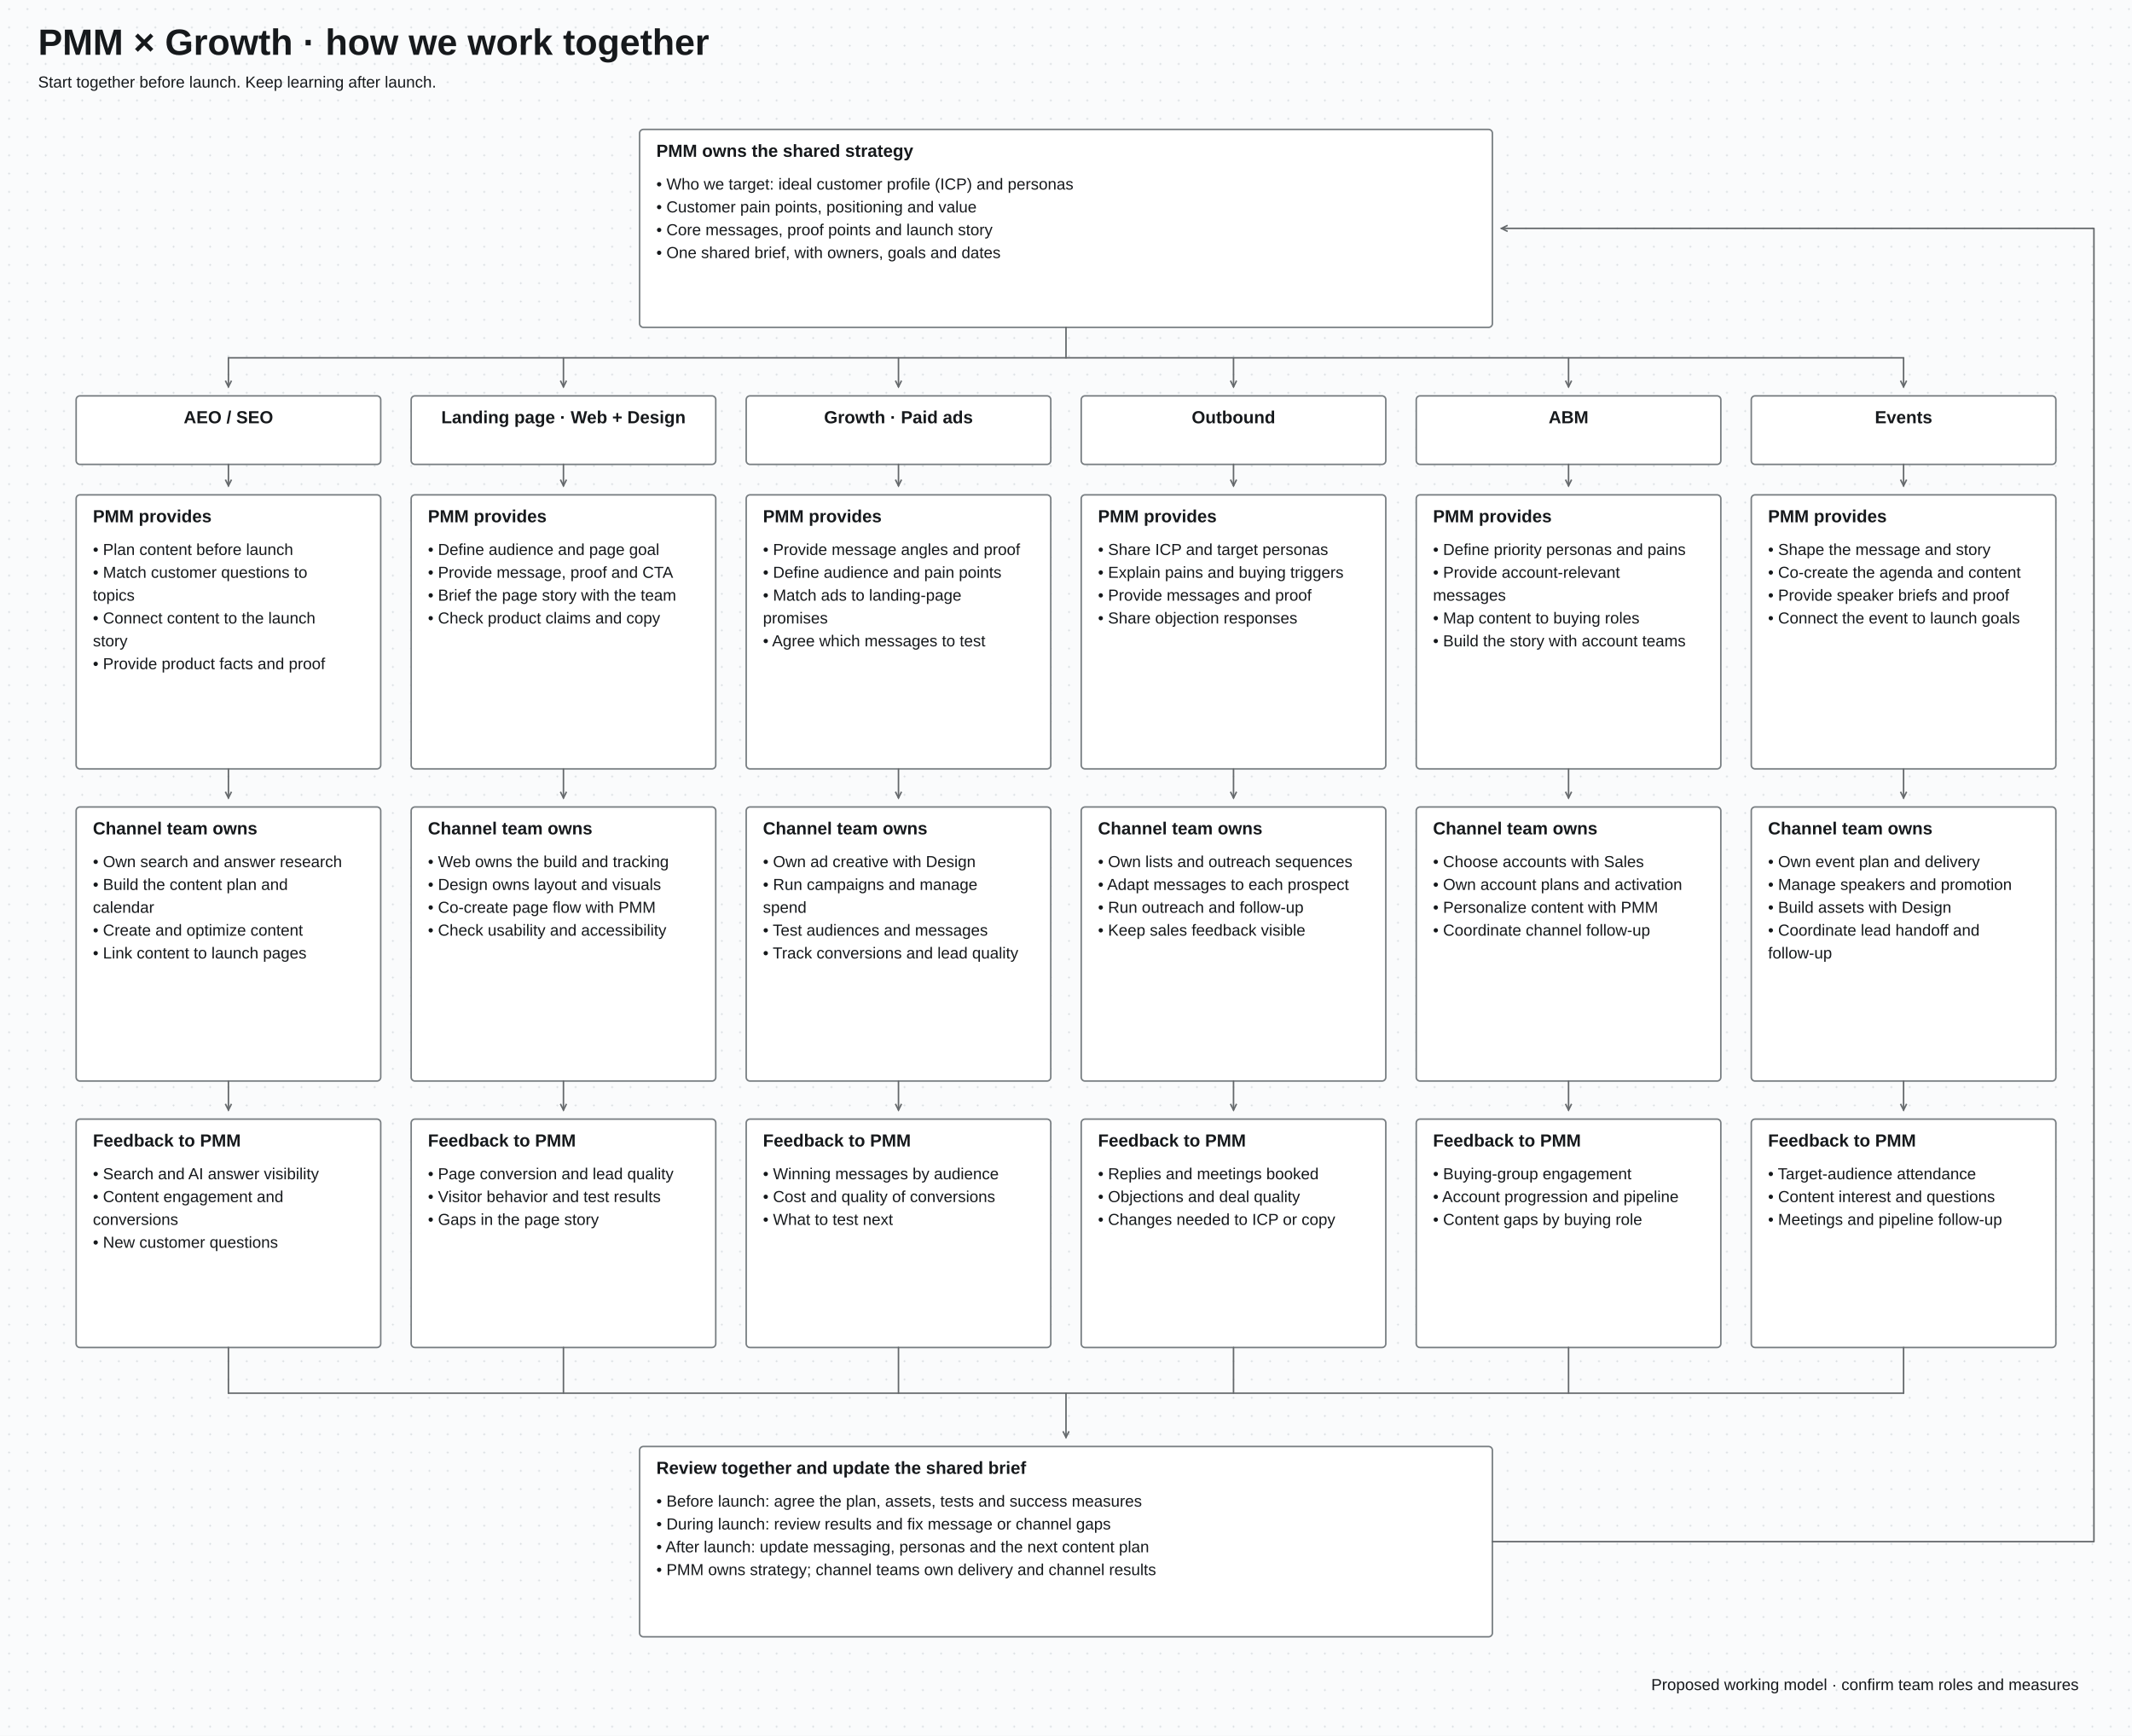
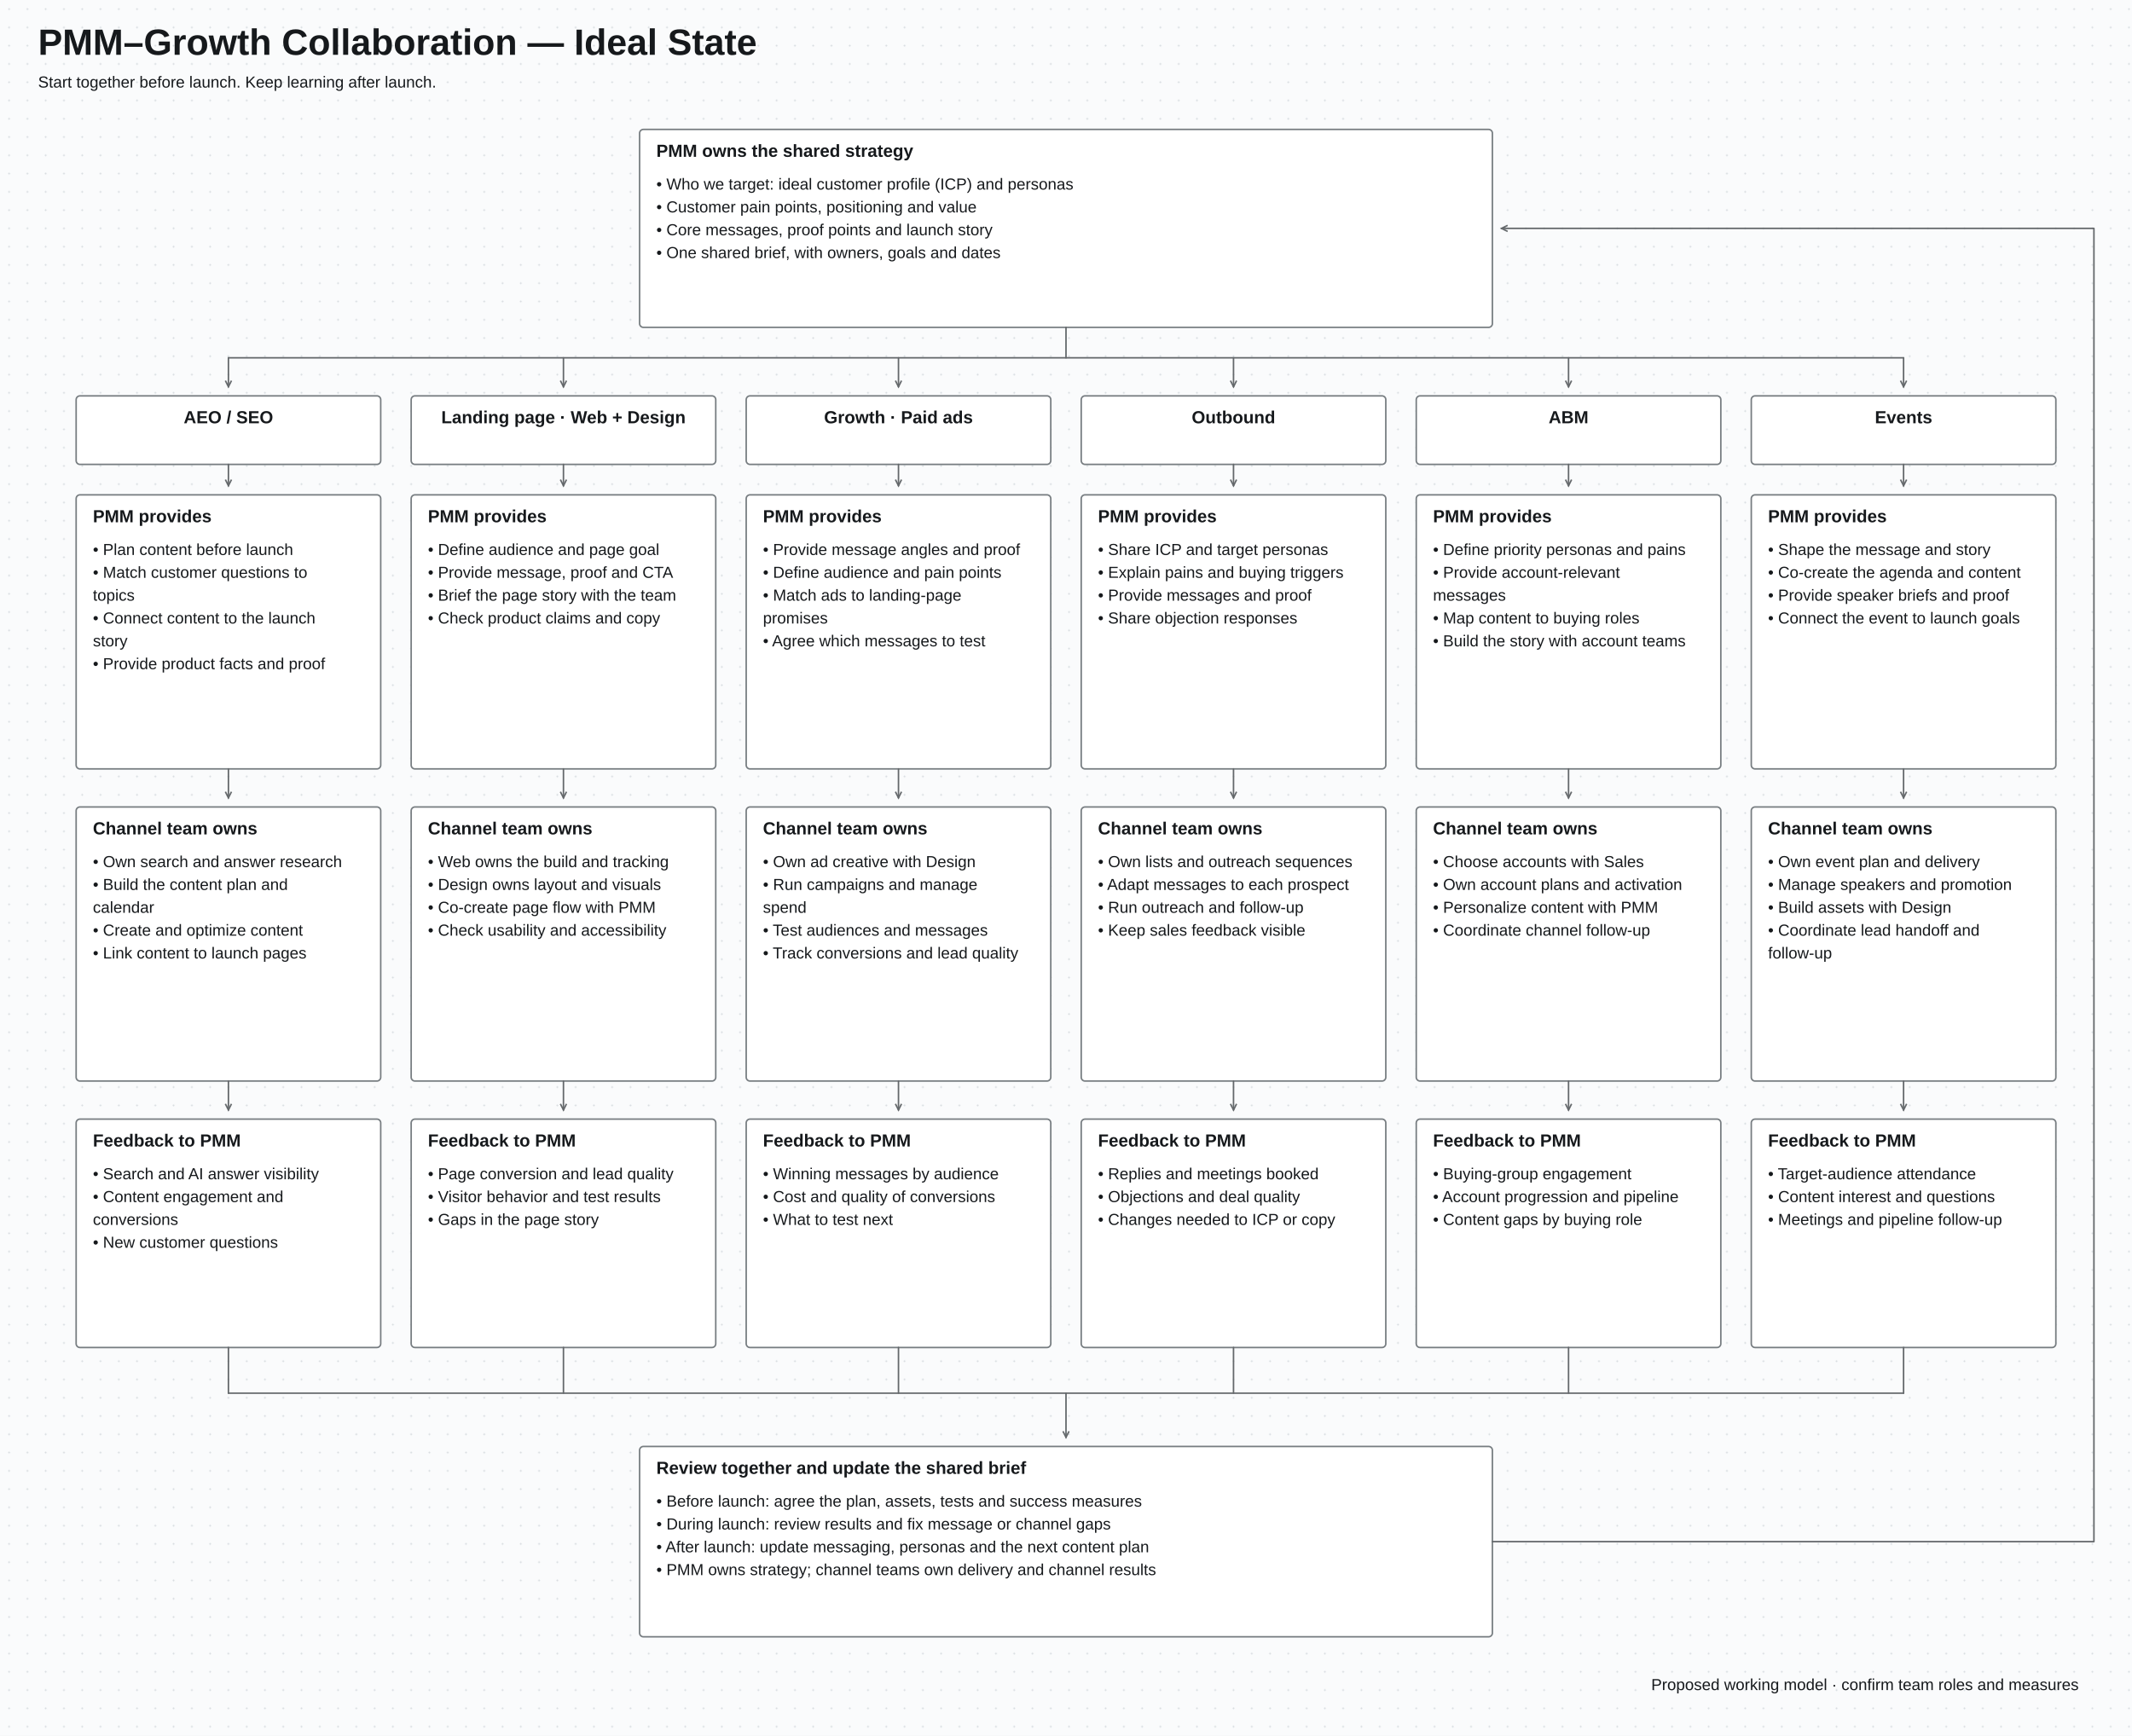
<svg xmlns="http://www.w3.org/2000/svg" width="2800" height="2280" viewBox="0 0 2800 2280" role="img" aria-labelledby="title desc">
  <defs>
    <pattern id="dots" width="24" height="24" patternUnits="userSpaceOnUse">
      <circle cx="12" cy="12" r="1.2" fill="#d8dde1" />
    </pattern>
    <marker id="arrow" markerWidth="12" markerHeight="12" refX="9" refY="5" orient="auto" markerUnits="userSpaceOnUse">
      <path d="M1 1 L9 5 L1 9" fill="none" stroke="#64686b" stroke-width="2" />
    </marker>
  </defs>
  <style>text{font-family:Arial,Helvetica,sans-serif;fill:#16191c}.heading{font-weight:700;font-size:23px}.body{font-size:21px}.wire{fill:none;stroke:#64686b;stroke-width:2;stroke-linejoin:round;stroke-linecap:round}.card{fill:#fff;stroke:#777d81;stroke-width:2}</style>
  <rect width="2800" height="2280" fill="#fafbfc" />
  <rect width="2800" height="2280" fill="url(#dots)" />
-   <text x="50" y="72" font-family="Arial,Helvetica,sans-serif" font-size="48" font-weight="700" text-anchor="start">PMM × Growth · how we work together</text>
+   <text x="50" y="72" font-family="Arial,Helvetica,sans-serif" font-size="48" font-weight="700" text-anchor="start">PMM–Growth Collaboration — Ideal State</text>
  <text x="50" y="115" class="body" text-anchor="start">Start together before launch. Keep learning after launch.</text>
  <rect class="card" x="840.0" y="170" width="1120" height="260" rx="5" />
  <text x="862.0" y="206" class="heading" text-anchor="start">PMM owns the shared strategy</text>
  <text x="862.0" y="249" class="body" text-anchor="start">• Who we target: ideal customer profile (ICP) and personas</text>
  <text x="862.0" y="279" class="body" text-anchor="start">• Customer pain points, positioning and value</text>
  <text x="862.0" y="309" class="body" text-anchor="start">• Core messages, proof points and launch story</text>
  <text x="862.0" y="339" class="body" text-anchor="start">• One shared brief, with owners, goals and dates</text>
  <path class="wire" d="M 1400 430 V 470" />
  <path class="wire" d="M 300 470 H 2500" />
  <path class="wire" d="M 300 470 V 508" marker-end="url(#arrow)" />
  <path class="wire" d="M 740 470 V 508" marker-end="url(#arrow)" />
  <path class="wire" d="M 1180 470 V 508" marker-end="url(#arrow)" />
  <path class="wire" d="M 1620 470 V 508" marker-end="url(#arrow)" />
  <path class="wire" d="M 2060 470 V 508" marker-end="url(#arrow)" />
  <path class="wire" d="M 2500 470 V 508" marker-end="url(#arrow)" />
  <rect class="card" x="100.0" y="520" width="400" height="90" rx="5" />
  <text x="300" y="556" class="heading" text-anchor="middle">AEO / SEO</text>
  <path class="wire" d="M 300 610 V 638" marker-end="url(#arrow)" />
  <rect class="card" x="100.0" y="650" width="400" height="360" rx="5" />
  <text x="122.0" y="686" class="heading" text-anchor="start">PMM provides</text>
  <text x="122.0" y="729" class="body" text-anchor="start">• Plan content before launch</text>
  <text x="122.0" y="759" class="body" text-anchor="start">• Match customer questions to</text>
  <text x="122.0" y="789" class="body" text-anchor="start">  topics</text>
  <text x="122.0" y="819" class="body" text-anchor="start">• Connect content to the launch</text>
  <text x="122.0" y="849" class="body" text-anchor="start">  story</text>
  <text x="122.0" y="879" class="body" text-anchor="start">• Provide product facts and proof</text>
  <path class="wire" d="M 300 1010 V 1048" marker-end="url(#arrow)" />
  <rect class="card" x="100.0" y="1060" width="400" height="360" rx="5" />
  <text x="122.0" y="1096" class="heading" text-anchor="start">Channel team owns</text>
  <text x="122.0" y="1139" class="body" text-anchor="start">• Own search and answer research</text>
  <text x="122.0" y="1169" class="body" text-anchor="start">• Build the content plan and</text>
  <text x="122.0" y="1199" class="body" text-anchor="start">  calendar</text>
  <text x="122.0" y="1229" class="body" text-anchor="start">• Create and optimize content</text>
  <text x="122.0" y="1259" class="body" text-anchor="start">• Link content to launch pages</text>
  <path class="wire" d="M 300 1420 V 1458" marker-end="url(#arrow)" />
  <rect class="card" x="100.0" y="1470" width="400" height="300" rx="5" />
  <text x="122.0" y="1506" class="heading" text-anchor="start">Feedback to PMM</text>
  <text x="122.0" y="1549" class="body" text-anchor="start">• Search and AI answer visibility</text>
  <text x="122.0" y="1579" class="body" text-anchor="start">• Content engagement and</text>
  <text x="122.0" y="1609" class="body" text-anchor="start">  conversions</text>
  <text x="122.0" y="1639" class="body" text-anchor="start">• New customer questions</text>
  <path class="wire" d="M 300 1770 V 1830" />
  <rect class="card" x="540.0" y="520" width="400" height="90" rx="5" />
  <text x="740" y="556" class="heading" text-anchor="middle">Landing page · Web + Design</text>
  <path class="wire" d="M 740 610 V 638" marker-end="url(#arrow)" />
  <rect class="card" x="540.0" y="650" width="400" height="360" rx="5" />
  <text x="562.0" y="686" class="heading" text-anchor="start">PMM provides</text>
  <text x="562.0" y="729" class="body" text-anchor="start">• Define audience and page goal</text>
  <text x="562.0" y="759" class="body" text-anchor="start">• Provide message, proof and CTA</text>
  <text x="562.0" y="789" class="body" text-anchor="start">• Brief the page story with the team</text>
  <text x="562.0" y="819" class="body" text-anchor="start">• Check product claims and copy</text>
  <path class="wire" d="M 740 1010 V 1048" marker-end="url(#arrow)" />
  <rect class="card" x="540.0" y="1060" width="400" height="360" rx="5" />
  <text x="562.0" y="1096" class="heading" text-anchor="start">Channel team owns</text>
  <text x="562.0" y="1139" class="body" text-anchor="start">• Web owns the build and tracking</text>
  <text x="562.0" y="1169" class="body" text-anchor="start">• Design owns layout and visuals</text>
  <text x="562.0" y="1199" class="body" text-anchor="start">• Co-create page flow with PMM</text>
  <text x="562.0" y="1229" class="body" text-anchor="start">• Check usability and accessibility</text>
  <path class="wire" d="M 740 1420 V 1458" marker-end="url(#arrow)" />
  <rect class="card" x="540.0" y="1470" width="400" height="300" rx="5" />
  <text x="562.0" y="1506" class="heading" text-anchor="start">Feedback to PMM</text>
  <text x="562.0" y="1549" class="body" text-anchor="start">• Page conversion and lead quality</text>
  <text x="562.0" y="1579" class="body" text-anchor="start">• Visitor behavior and test results</text>
  <text x="562.0" y="1609" class="body" text-anchor="start">• Gaps in the page story</text>
  <path class="wire" d="M 740 1770 V 1830" />
  <rect class="card" x="980.0" y="520" width="400" height="90" rx="5" />
  <text x="1180" y="556" class="heading" text-anchor="middle">Growth · Paid ads</text>
  <path class="wire" d="M 1180 610 V 638" marker-end="url(#arrow)" />
  <rect class="card" x="980.0" y="650" width="400" height="360" rx="5" />
  <text x="1002.0" y="686" class="heading" text-anchor="start">PMM provides</text>
  <text x="1002.0" y="729" class="body" text-anchor="start">• Provide message angles and proof</text>
  <text x="1002.0" y="759" class="body" text-anchor="start">• Define audience and pain points</text>
  <text x="1002.0" y="789" class="body" text-anchor="start">• Match ads to landing-page</text>
  <text x="1002.0" y="819" class="body" text-anchor="start">  promises</text>
  <text x="1002.0" y="849" class="body" text-anchor="start">• Agree which messages to test</text>
  <path class="wire" d="M 1180 1010 V 1048" marker-end="url(#arrow)" />
  <rect class="card" x="980.0" y="1060" width="400" height="360" rx="5" />
  <text x="1002.0" y="1096" class="heading" text-anchor="start">Channel team owns</text>
  <text x="1002.0" y="1139" class="body" text-anchor="start">• Own ad creative with Design</text>
  <text x="1002.0" y="1169" class="body" text-anchor="start">• Run campaigns and manage</text>
  <text x="1002.0" y="1199" class="body" text-anchor="start">  spend</text>
  <text x="1002.0" y="1229" class="body" text-anchor="start">• Test audiences and messages</text>
  <text x="1002.0" y="1259" class="body" text-anchor="start">• Track conversions and lead quality</text>
  <path class="wire" d="M 1180 1420 V 1458" marker-end="url(#arrow)" />
  <rect class="card" x="980.0" y="1470" width="400" height="300" rx="5" />
  <text x="1002.0" y="1506" class="heading" text-anchor="start">Feedback to PMM</text>
  <text x="1002.0" y="1549" class="body" text-anchor="start">• Winning messages by audience</text>
  <text x="1002.0" y="1579" class="body" text-anchor="start">• Cost and quality of conversions</text>
  <text x="1002.0" y="1609" class="body" text-anchor="start">• What to test next</text>
  <path class="wire" d="M 1180 1770 V 1830" />
  <rect class="card" x="1420.0" y="520" width="400" height="90" rx="5" />
  <text x="1620" y="556" class="heading" text-anchor="middle">Outbound</text>
  <path class="wire" d="M 1620 610 V 638" marker-end="url(#arrow)" />
  <rect class="card" x="1420.0" y="650" width="400" height="360" rx="5" />
  <text x="1442.0" y="686" class="heading" text-anchor="start">PMM provides</text>
  <text x="1442.0" y="729" class="body" text-anchor="start">• Share ICP and target personas</text>
  <text x="1442.0" y="759" class="body" text-anchor="start">• Explain pains and buying triggers</text>
  <text x="1442.0" y="789" class="body" text-anchor="start">• Provide messages and proof</text>
  <text x="1442.0" y="819" class="body" text-anchor="start">• Share objection responses</text>
  <path class="wire" d="M 1620 1010 V 1048" marker-end="url(#arrow)" />
  <rect class="card" x="1420.0" y="1060" width="400" height="360" rx="5" />
  <text x="1442.0" y="1096" class="heading" text-anchor="start">Channel team owns</text>
  <text x="1442.0" y="1139" class="body" text-anchor="start">• Own lists and outreach sequences</text>
  <text x="1442.0" y="1169" class="body" text-anchor="start">• Adapt messages to each prospect</text>
  <text x="1442.0" y="1199" class="body" text-anchor="start">• Run outreach and follow-up</text>
  <text x="1442.0" y="1229" class="body" text-anchor="start">• Keep sales feedback visible</text>
  <path class="wire" d="M 1620 1420 V 1458" marker-end="url(#arrow)" />
  <rect class="card" x="1420.0" y="1470" width="400" height="300" rx="5" />
  <text x="1442.0" y="1506" class="heading" text-anchor="start">Feedback to PMM</text>
  <text x="1442.0" y="1549" class="body" text-anchor="start">• Replies and meetings booked</text>
  <text x="1442.0" y="1579" class="body" text-anchor="start">• Objections and deal quality</text>
  <text x="1442.0" y="1609" class="body" text-anchor="start">• Changes needed to ICP or copy</text>
  <path class="wire" d="M 1620 1770 V 1830" />
  <rect class="card" x="1860.0" y="520" width="400" height="90" rx="5" />
  <text x="2060" y="556" class="heading" text-anchor="middle">ABM</text>
  <path class="wire" d="M 2060 610 V 638" marker-end="url(#arrow)" />
  <rect class="card" x="1860.0" y="650" width="400" height="360" rx="5" />
  <text x="1882.0" y="686" class="heading" text-anchor="start">PMM provides</text>
  <text x="1882.0" y="729" class="body" text-anchor="start">• Define priority personas and pains</text>
  <text x="1882.0" y="759" class="body" text-anchor="start">• Provide account-relevant</text>
  <text x="1882.0" y="789" class="body" text-anchor="start">  messages</text>
  <text x="1882.0" y="819" class="body" text-anchor="start">• Map content to buying roles</text>
  <text x="1882.0" y="849" class="body" text-anchor="start">• Build the story with account teams</text>
  <path class="wire" d="M 2060 1010 V 1048" marker-end="url(#arrow)" />
  <rect class="card" x="1860.0" y="1060" width="400" height="360" rx="5" />
  <text x="1882.0" y="1096" class="heading" text-anchor="start">Channel team owns</text>
  <text x="1882.0" y="1139" class="body" text-anchor="start">• Choose accounts with Sales</text>
  <text x="1882.0" y="1169" class="body" text-anchor="start">• Own account plans and activation</text>
  <text x="1882.0" y="1199" class="body" text-anchor="start">• Personalize content with PMM</text>
  <text x="1882.0" y="1229" class="body" text-anchor="start">• Coordinate channel follow-up</text>
  <path class="wire" d="M 2060 1420 V 1458" marker-end="url(#arrow)" />
  <rect class="card" x="1860.0" y="1470" width="400" height="300" rx="5" />
  <text x="1882.0" y="1506" class="heading" text-anchor="start">Feedback to PMM</text>
  <text x="1882.0" y="1549" class="body" text-anchor="start">• Buying-group engagement</text>
  <text x="1882.0" y="1579" class="body" text-anchor="start">• Account progression and pipeline</text>
  <text x="1882.0" y="1609" class="body" text-anchor="start">• Content gaps by buying role</text>
  <path class="wire" d="M 2060 1770 V 1830" />
  <rect class="card" x="2300.0" y="520" width="400" height="90" rx="5" />
  <text x="2500" y="556" class="heading" text-anchor="middle">Events</text>
  <path class="wire" d="M 2500 610 V 638" marker-end="url(#arrow)" />
  <rect class="card" x="2300.0" y="650" width="400" height="360" rx="5" />
  <text x="2322.0" y="686" class="heading" text-anchor="start">PMM provides</text>
  <text x="2322.0" y="729" class="body" text-anchor="start">• Shape the message and story</text>
  <text x="2322.0" y="759" class="body" text-anchor="start">• Co-create the agenda and content</text>
  <text x="2322.0" y="789" class="body" text-anchor="start">• Provide speaker briefs and proof</text>
  <text x="2322.0" y="819" class="body" text-anchor="start">• Connect the event to launch goals</text>
  <path class="wire" d="M 2500 1010 V 1048" marker-end="url(#arrow)" />
  <rect class="card" x="2300.0" y="1060" width="400" height="360" rx="5" />
  <text x="2322.0" y="1096" class="heading" text-anchor="start">Channel team owns</text>
  <text x="2322.0" y="1139" class="body" text-anchor="start">• Own event plan and delivery</text>
  <text x="2322.0" y="1169" class="body" text-anchor="start">• Manage speakers and promotion</text>
  <text x="2322.0" y="1199" class="body" text-anchor="start">• Build assets with Design</text>
  <text x="2322.0" y="1229" class="body" text-anchor="start">• Coordinate lead handoff and</text>
  <text x="2322.0" y="1259" class="body" text-anchor="start">  follow-up</text>
  <path class="wire" d="M 2500 1420 V 1458" marker-end="url(#arrow)" />
  <rect class="card" x="2300.0" y="1470" width="400" height="300" rx="5" />
  <text x="2322.0" y="1506" class="heading" text-anchor="start">Feedback to PMM</text>
  <text x="2322.0" y="1549" class="body" text-anchor="start">• Target-audience attendance</text>
  <text x="2322.0" y="1579" class="body" text-anchor="start">• Content interest and questions</text>
  <text x="2322.0" y="1609" class="body" text-anchor="start">• Meetings and pipeline follow-up</text>
  <path class="wire" d="M 2500 1770 V 1830" />
  <path class="wire" d="M 300 1830 H 2500" />
  <path class="wire" d="M 1400 1830 V 1888" marker-end="url(#arrow)" />
  <rect class="card" x="840.0" y="1900" width="1120" height="250" rx="5" />
  <text x="862.0" y="1936" class="heading" text-anchor="start">Review together and update the shared brief</text>
  <text x="862.0" y="1979" class="body" text-anchor="start">• Before launch: agree the plan, assets, tests and success measures</text>
  <text x="862.0" y="2009" class="body" text-anchor="start">• During launch: review results and fix message or channel gaps</text>
  <text x="862.0" y="2039" class="body" text-anchor="start">• After launch: update messaging, personas and the next content plan</text>
  <text x="862.0" y="2069" class="body" text-anchor="start">• PMM owns strategy; channel teams own delivery and channel results</text>
  <path class="wire" d="M 1960 2025 H 2750 V 300 H 1972" marker-end="url(#arrow)" />
  <text x="2730" y="2220" class="body" text-anchor="end">Proposed working model · confirm team roles and measures</text>
</svg>
